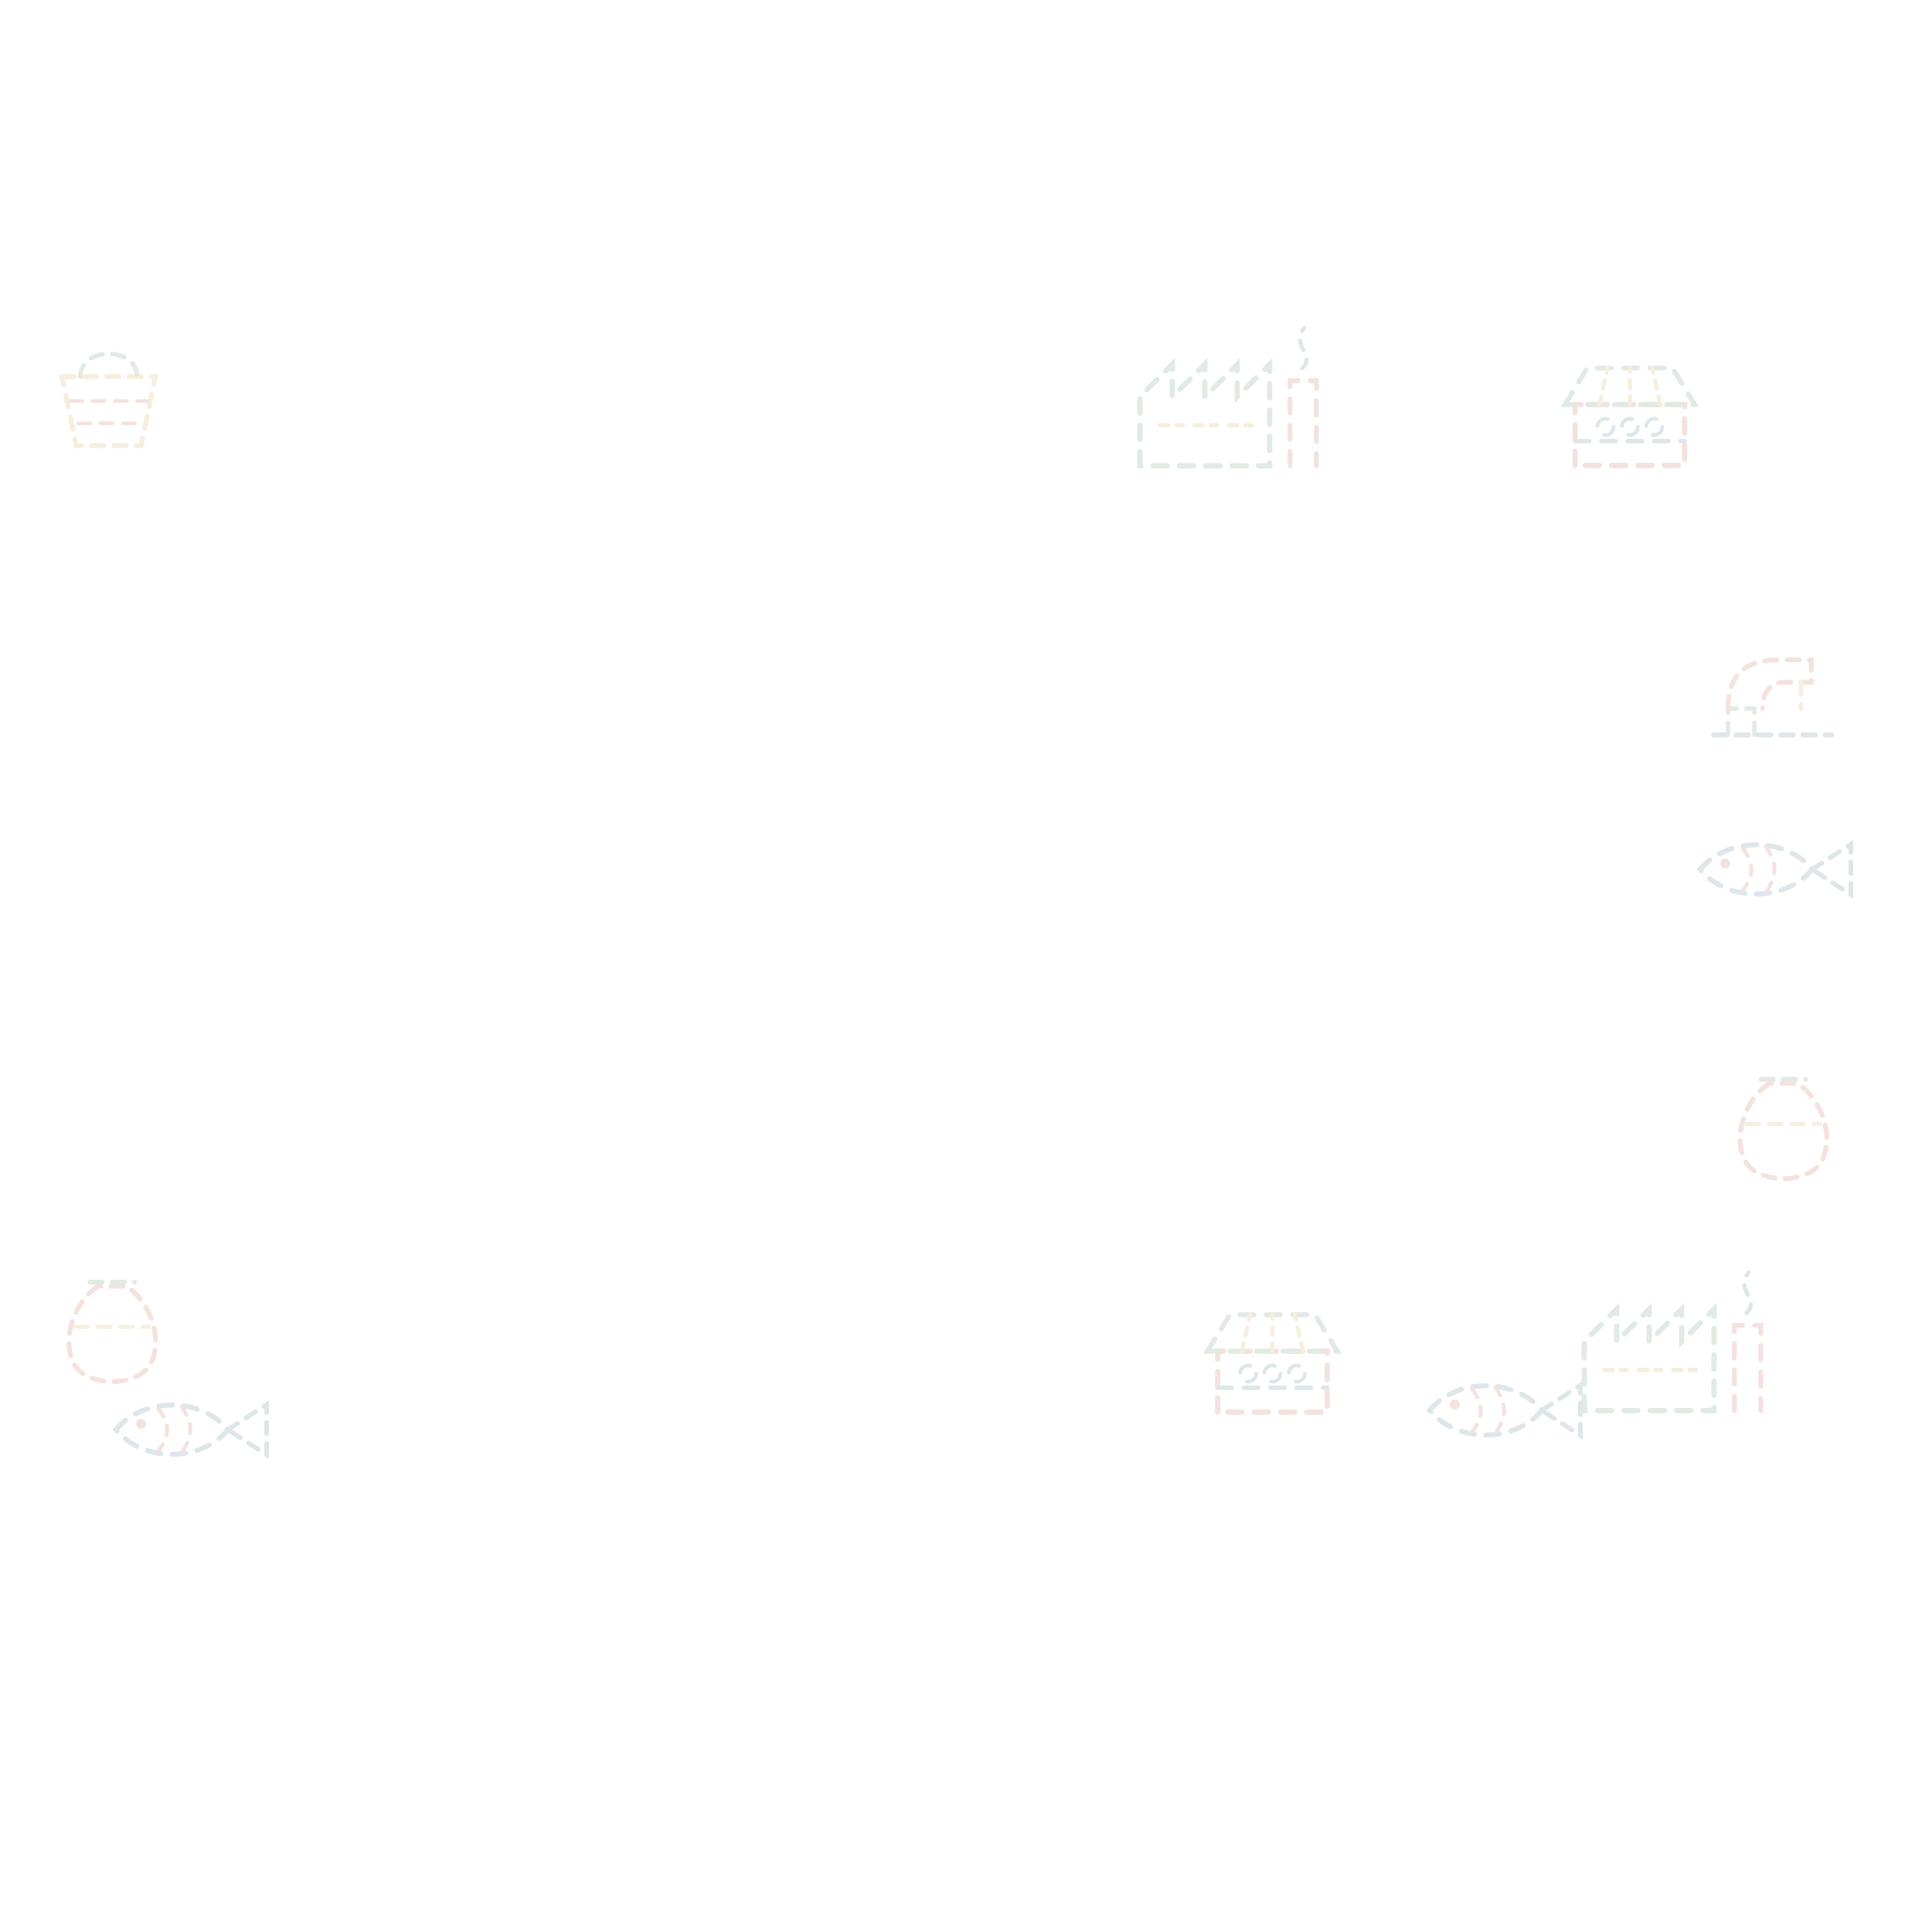
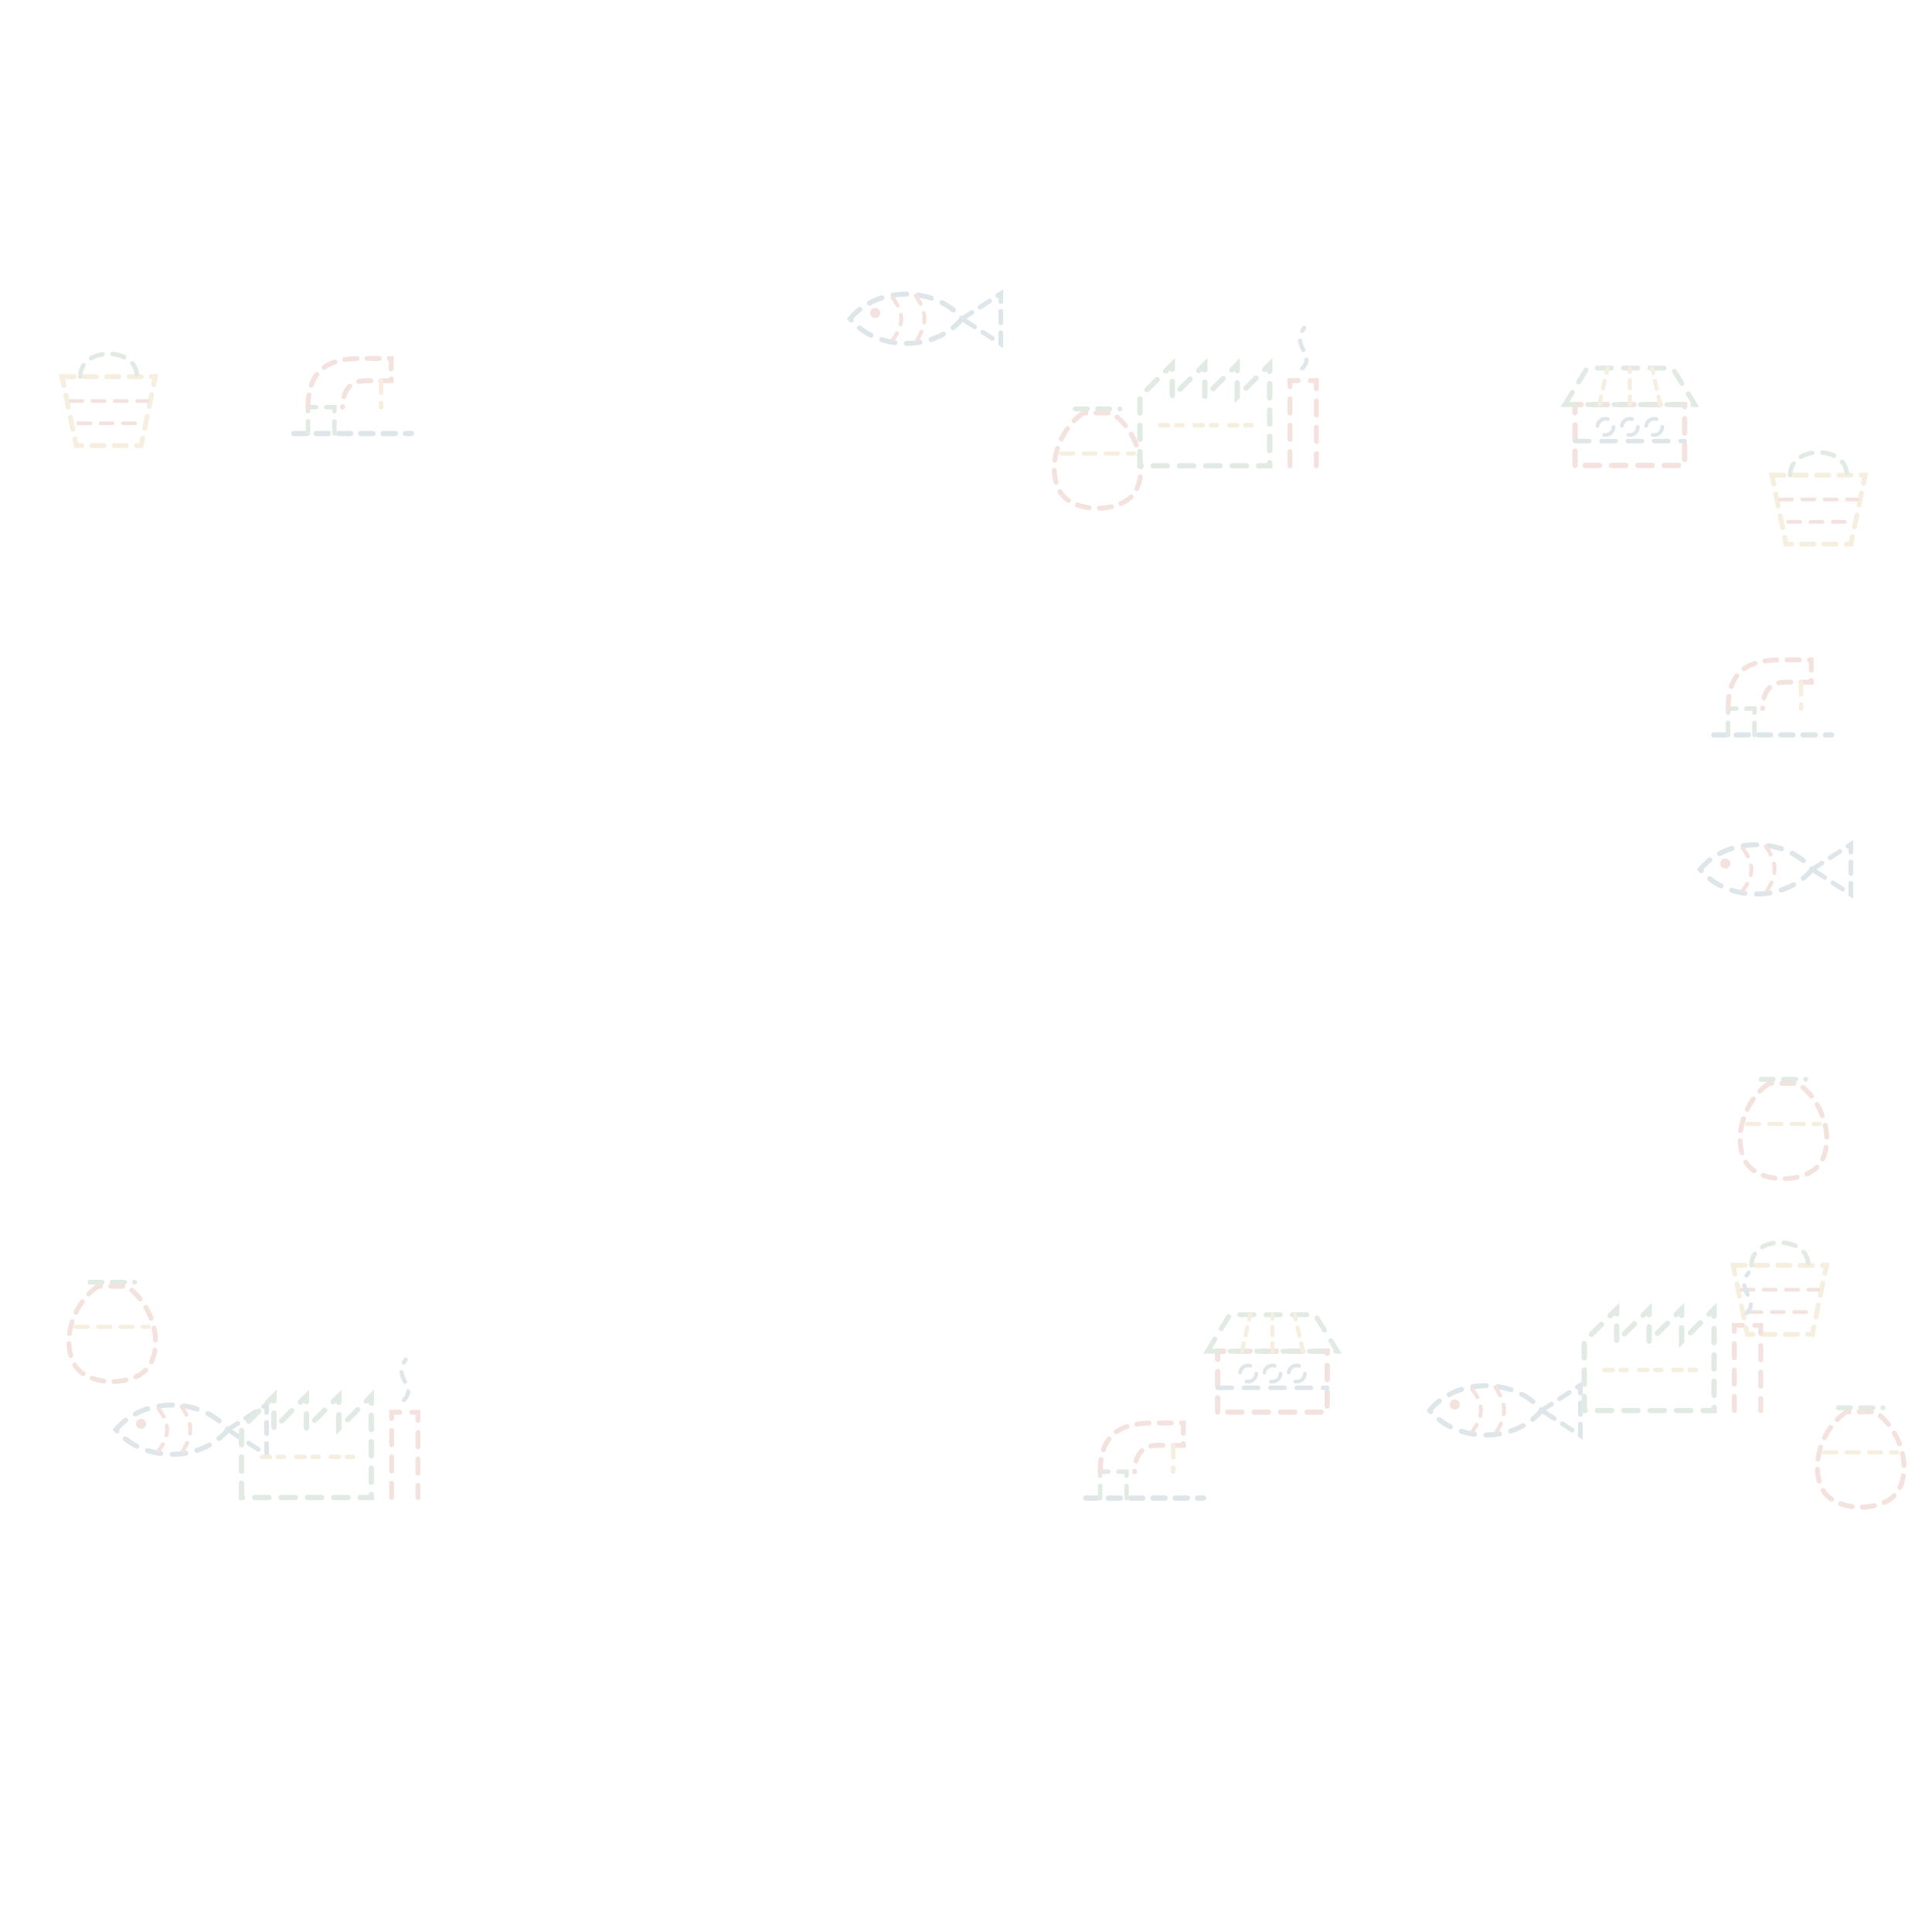
<svg xmlns="http://www.w3.org/2000/svg" width="2000" height="2000" viewBox="0 0 2000 2000" role="img" aria-label="Small industry and trade motifs">
  <defs>
    <g id="fish" fill="none" stroke-linecap="round">
      <path d="M0 0C14-17 44-17 58 0C44 17 14 17 0 0Z" stroke="#2f5d7a" stroke-width="2.6" stroke-dasharray="7 6" />
      <path d="M58 0L78-13V13Z" stroke="#2f5d7a" stroke-width="2.4" stroke-dasharray="6 5" />
      <path d="M22-11C28-3 28 3 22 11M34-12C40-3 40 3 34 12" stroke="#b4452f" stroke-width="2" stroke-dasharray="5 5" />
      <circle cx="13" cy="-3" r="2.6" fill="#b4452f" stroke="none" />
    </g>
    <g id="mill" fill="none" stroke-linecap="round" stroke-dasharray="7 6">
      <path d="M0 62V28L16 12V28L32 12V28L48 12V28L64 12V62H0Z" stroke="#3f7a4a" stroke-width="2.6" />
      <path d="M74 62V20h13v42" stroke="#b4452f" stroke-width="2.4" />
      <path d="M80 14C87 7 74 3 81-6" stroke="#2f5d7a" stroke-width="2" stroke-dasharray="5 5" />
      <path d="M10 42h11M27 42h11M44 42h11" stroke="#c8922a" stroke-width="2.2" stroke-dasharray="4 4" />
    </g>
    <g id="shop" fill="none" stroke-linecap="round" stroke-dasharray="7 6">
      <path d="M5 58V28h54v30Z" stroke="#b4452f" stroke-width="2.6" />
      <path d="M0 28L11 10h42l11 18Z" stroke="#3f7a4a" stroke-width="2.4" />
      <path d="M17 28 21 10M32 28 32 10M47 28 43 10" stroke="#c8922a" stroke-width="2" stroke-dasharray="4 4" />
      <path d="M5 46h54" stroke="#2f5d7a" stroke-width="2.2" />
      <circle cx="20" cy="39" r="4" stroke="#2f5d7a" stroke-width="1.8" />
      <circle cx="32" cy="39" r="4" stroke="#2f5d7a" stroke-width="1.8" />
      <circle cx="44" cy="39" r="4" stroke="#2f5d7a" stroke-width="1.8" />
    </g>
    <g id="pot" fill="none" stroke-linecap="round" stroke-dasharray="6 5">
      <path d="M15 15C3 23-3 41 3 53C9 65 35 65 41 53C47 41 41 23 29 15Z" stroke="#b4452f" stroke-width="2.4" />
      <path d="M11 13h22" stroke="#3f7a4a" stroke-width="2.4" />
      <path d="M4 35h36" stroke="#c8922a" stroke-width="2" />
    </g>
    <g id="basket" fill="none" stroke-linecap="round" stroke-dasharray="6 5">
      <path d="M2 19h46l-7 34H9Z" stroke="#c8922a" stroke-width="2.4" />
      <path d="M11 19C11 4 39 4 39 19" stroke="#3f7a4a" stroke-width="2.2" />
      <path d="M6 31h38M10 42h30" stroke="#b4452f" stroke-width="1.8" />
    </g>
    <g id="sewing" fill="none" stroke-linecap="round" stroke-dasharray="6 5">
      <path d="M2 48h58" stroke="#2f5d7a" stroke-width="2.6" />
      <path d="M9 48V35h13v13" stroke="#3f7a4a" stroke-width="2.2" />
      <path d="M9 35C9 15 21 11 35 11h15v11H37c-8 0-11 6-11 13" stroke="#b4452f" stroke-width="2.4" />
      <path d="M45 22v13" stroke="#c8922a" stroke-width="2.2" />
    </g>
  </defs>
  <g opacity=".16">
    <use href="#basket" transform="translate(60 350) scale(2.1)" />
+     <use href="#sewing" transform="translate(300 348) scale(2.1)" />
    <use href="#pot" transform="translate(70 1300) scale(2.1)" />
    <use href="#fish" transform="translate(120 1480) scale(2)" />
+     <use href="#mill" transform="translate(250 1420) scale(2.1)" />
+     <use href="#fish" transform="translate(880 330) scale(2)" />
+     <use href="#pot" transform="translate(1090 396) scale(2.1)" />
    <use href="#mill" transform="translate(1180 352) scale(2.1)" />
    <use href="#shop" transform="translate(1620 360) scale(2.1)" />
+     <use href="#basket" transform="translate(1830 452) scale(2.1)" />
    <use href="#sewing" transform="translate(1770 660) scale(2.1)" />
    <use href="#fish" transform="translate(1760 900) scale(2)" />
    <use href="#pot" transform="translate(1800 1090) scale(2.1)" />
+     <use href="#basket" transform="translate(1790 1270) scale(2.1)" />
    <use href="#shop" transform="translate(1250 1340) scale(2.1)" />
    <use href="#fish" transform="translate(1480 1460) scale(2)" />
    <use href="#mill" transform="translate(1640 1330) scale(2.1)" />
+     <use href="#sewing" transform="translate(1120 1450) scale(2.1)" />
+     <use href="#pot" transform="translate(1880 1430) scale(2.1)" />
  </g>
</svg>
